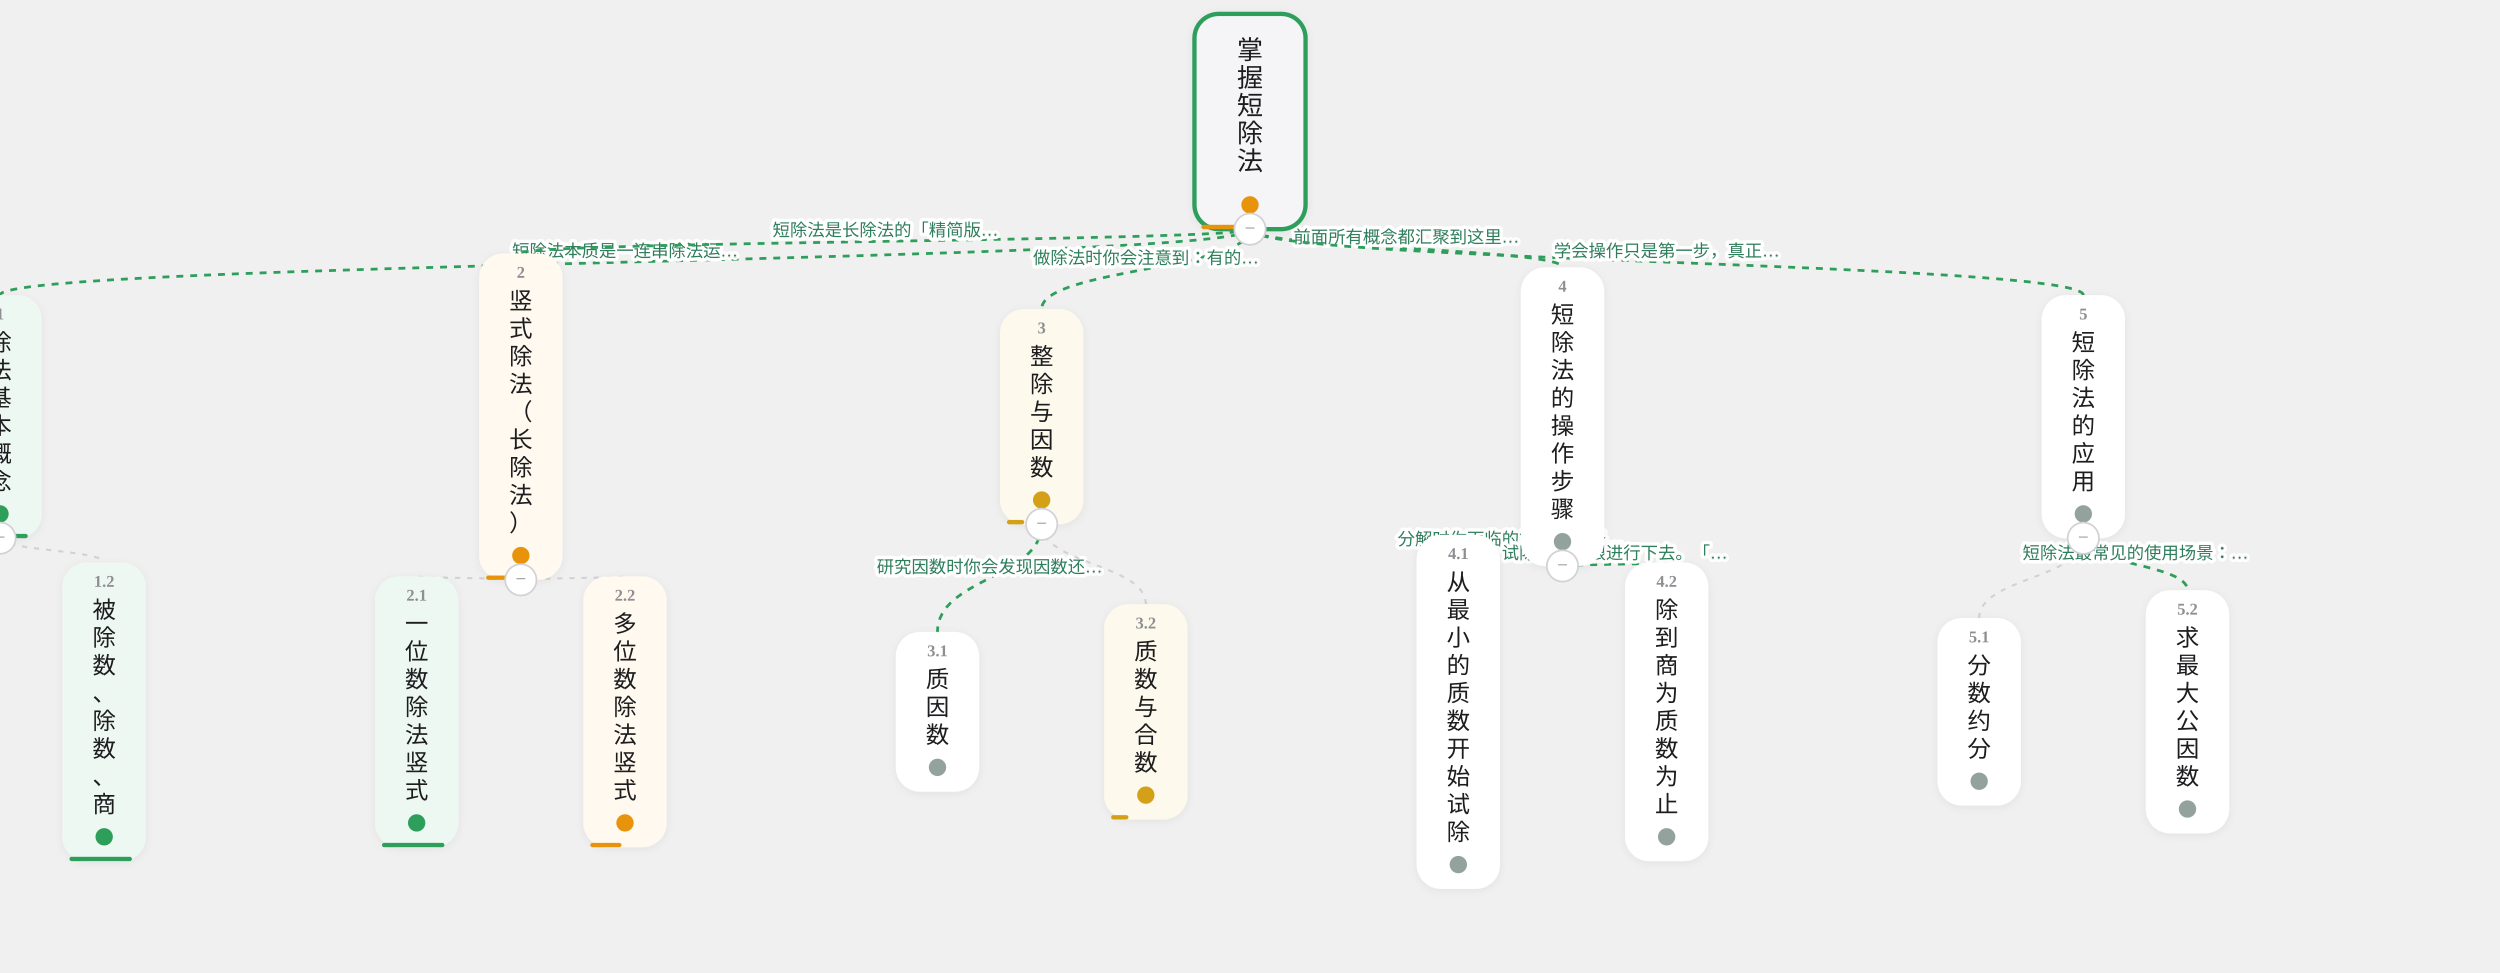
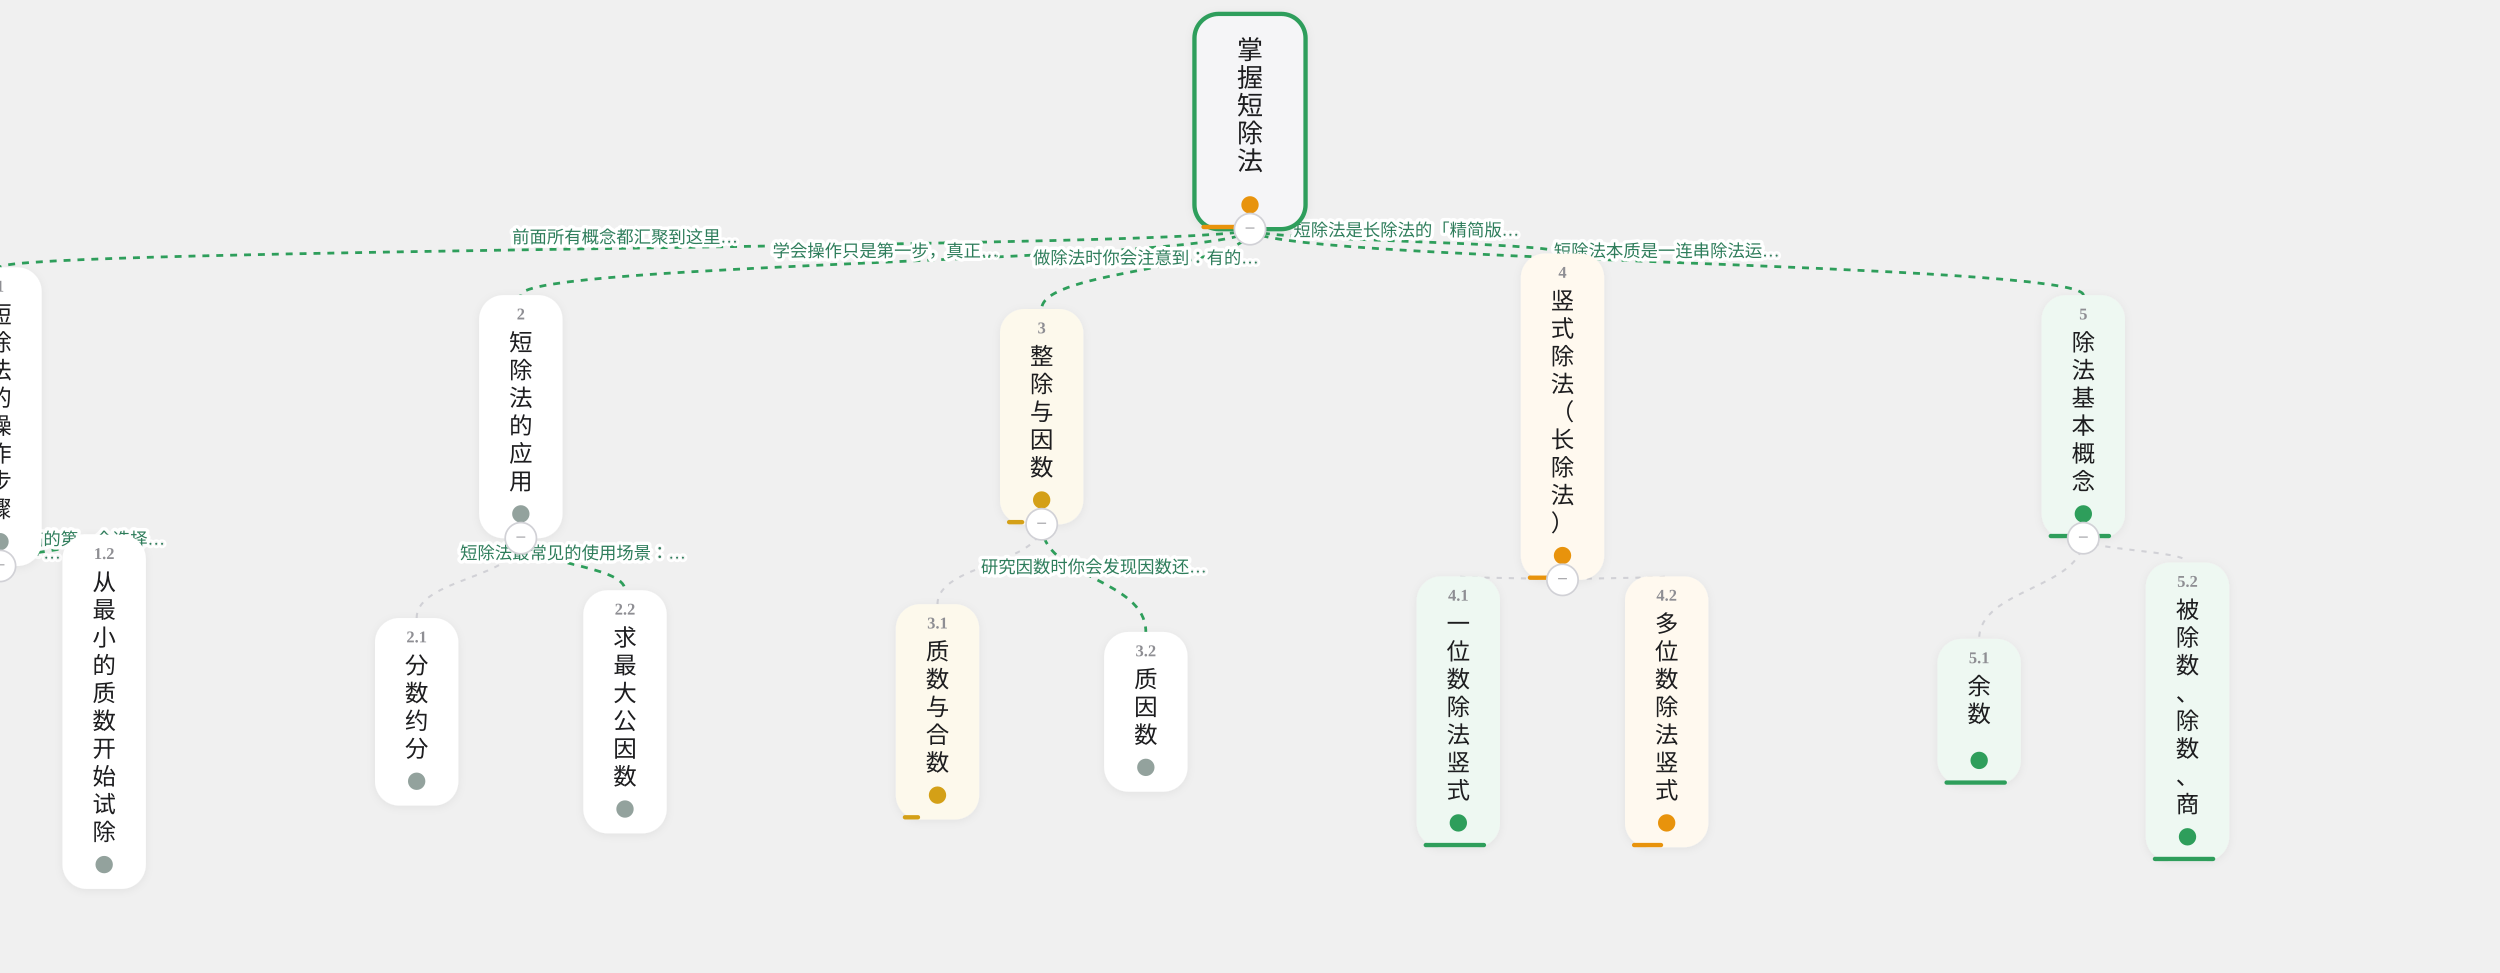
<svg xmlns="http://www.w3.org/2000/svg" id="s" viewBox="0 0 1440 560">
  <defs>
    <filter id="card-shadow" x="-40%" y="-40%" width="180%" height="180%">
      <feDropShadow dx="0" dy="1" stdDeviation="2.5" flood-color="#1e3c2d" flood-opacity="0.06" />
    </filter>
  </defs>
  <g class="zoom-group" transform="translate(840,70) scale(1)">
    <g class="content-group">
      <g class="links">
-         <path class="link lit" d="M-120,62C-120,81,-840,81,-840,100" fill="none" stroke="#2e9e5b" stroke-width="1.6" stroke-dasharray="4 4" />
-         <text class="edge-label" x="-480" y="78" text-anchor="middle" font-size="10" fill="#2e7d5b" paint-order="stroke" stroke="#ffffff" stroke-width="4" stroke-linejoin="round" style="cursor: pointer;">短除法本质是一连串除法运…</text>
-         <path class="link lit" d="M-120,62C-120,69,-540,69,-540,76" fill="none" stroke="#2e9e5b" stroke-width="1.6" stroke-dasharray="4 4" />
-         <text class="edge-label" x="-330" y="66" text-anchor="middle" font-size="10" fill="#2e7d5b" paint-order="stroke" stroke="#ffffff" stroke-width="4" stroke-linejoin="round" style="cursor: pointer;">短除法是长除法的「精简版…</text>
+         <path class="link lit" d="M-120,62C-120,73,-840,73,-840,84" fill="none" stroke="#2e9e5b" stroke-width="1.6" stroke-dasharray="4 4" />
+         <text class="edge-label" x="-480" y="70" text-anchor="middle" font-size="10" fill="#2e7d5b" paint-order="stroke" stroke="#ffffff" stroke-width="4" stroke-linejoin="round" style="cursor: pointer;">前面所有概念都汇聚到这里…</text>
+         <path class="link lit" d="M-120,62C-120,81,-540,81,-540,100" fill="none" stroke="#2e9e5b" stroke-width="1.6" stroke-dasharray="4 4" />
+         <text class="edge-label" x="-330" y="78" text-anchor="middle" font-size="10" fill="#2e7d5b" paint-order="stroke" stroke="#ffffff" stroke-width="4" stroke-linejoin="round" style="cursor: pointer;">学会操作只是第一步，真正…</text>
        <path class="link lit" d="M-120,62C-120,85,-240,85,-240,108" fill="none" stroke="#2e9e5b" stroke-width="1.6" stroke-dasharray="4 4" />
        <text class="edge-label" x="-180" y="82" text-anchor="middle" font-size="10" fill="#2e7d5b" paint-order="stroke" stroke="#ffffff" stroke-width="4" stroke-linejoin="round" style="cursor: pointer;">做除法时你会注意到：有的…</text>
-         <path class="link lit" d="M-120,62C-120,73,60,73,60,84" fill="none" stroke="#2e9e5b" stroke-width="1.6" stroke-dasharray="4 4" />
-         <text class="edge-label" x="-30" y="70" text-anchor="middle" font-size="10" fill="#2e7d5b" paint-order="stroke" stroke="#ffffff" stroke-width="4" stroke-linejoin="round" style="cursor: pointer;">前面所有概念都汇聚到这里…</text>
+         <path class="link lit" d="M-120,62C-120,69,60,69,60,76" fill="none" stroke="#2e9e5b" stroke-width="1.6" stroke-dasharray="4 4" />
+         <text class="edge-label" x="-30" y="66" text-anchor="middle" font-size="10" fill="#2e7d5b" paint-order="stroke" stroke="#ffffff" stroke-width="4" stroke-linejoin="round" style="cursor: pointer;">短除法是长除法的「精简版…</text>
        <path class="link lit" d="M-120,62C-120,81,360,81,360,100" fill="none" stroke="#2e9e5b" stroke-width="1.6" stroke-dasharray="4 4" />
-         <text class="edge-label" x="120" y="78" text-anchor="middle" font-size="10" fill="#2e7d5b" paint-order="stroke" stroke="#ffffff" stroke-width="4" stroke-linejoin="round" style="cursor: pointer;">学会操作只是第一步，真正…</text>
-         <path class="link" d="M-840,240C-840,269,-900,269,-900,298" fill="none" stroke="#d1d1d6" stroke-width="1.2" stroke-dasharray="3 4" />
-         <path class="link" d="M-840,240C-840,247,-780,247,-780,254" fill="none" stroke="#d1d1d6" stroke-width="1.2" stroke-dasharray="3 4" />
-         <path class="link" d="M-540,264C-540,263,-600,263,-600,262" fill="none" stroke="#d1d1d6" stroke-width="1.2" stroke-dasharray="3 4" />
-         <path class="link" d="M-540,264C-540,263,-480,263,-480,262" fill="none" stroke="#d1d1d6" stroke-width="1.2" stroke-dasharray="3 4" />
-         <path class="link lit" d="M-240,232C-240,263,-300,263,-300,294" fill="none" stroke="#2e9e5b" stroke-width="1.6" stroke-dasharray="4 4" />
-         <text class="edge-label" x="-270" y="260" text-anchor="middle" font-size="10" fill="#2e7d5b" paint-order="stroke" stroke="#ffffff" stroke-width="4" stroke-linejoin="round" style="cursor: pointer;">研究因数时你会发现因数还…</text>
-         <path class="link" d="M-240,232C-240,255,-180,255,-180,278" fill="none" stroke="#d1d1d6" stroke-width="1.2" stroke-dasharray="3 4" />
-         <path class="link lit" d="M60,256C60,247,0,247,0,238" fill="none" stroke="#2e9e5b" stroke-width="1.6" stroke-dasharray="4 4" />
-         <text class="edge-label" x="30" y="244" text-anchor="middle" font-size="10" fill="#2e7d5b" paint-order="stroke" stroke="#ffffff" stroke-width="4" stroke-linejoin="round" style="cursor: pointer;">分解时你面临的第一个选择…</text>
-         <path class="link lit" d="M60,256C60,255,120,255,120,254" fill="none" stroke="#2e9e5b" stroke-width="1.6" stroke-dasharray="4 4" />
-         <text class="edge-label" x="90" y="252" text-anchor="middle" font-size="10" fill="#2e7d5b" paint-order="stroke" stroke="#ffffff" stroke-width="4" stroke-linejoin="round" style="cursor: pointer;">试除不能无限进行下去。「…</text>
-         <path class="link" d="M360,240C360,263,300,263,300,286" fill="none" stroke="#d1d1d6" stroke-width="1.2" stroke-dasharray="3 4" />
-         <path class="link lit" d="M360,240C360,255,420,255,420,270" fill="none" stroke="#2e9e5b" stroke-width="1.6" stroke-dasharray="4 4" />
-         <text class="edge-label" x="390" y="252" text-anchor="middle" font-size="10" fill="#2e7d5b" paint-order="stroke" stroke="#ffffff" stroke-width="4" stroke-linejoin="round" style="cursor: pointer;">短除法最常见的使用场景：…</text>
+         <text class="edge-label" x="120" y="78" text-anchor="middle" font-size="10" fill="#2e7d5b" paint-order="stroke" stroke="#ffffff" stroke-width="4" stroke-linejoin="round" style="cursor: pointer;">短除法本质是一连串除法运…</text>
+         <path class="link lit" d="M-840,256C-840,255,-900,255,-900,254" fill="none" stroke="#2e9e5b" stroke-width="1.6" stroke-dasharray="4 4" />
+         <text class="edge-label" x="-870" y="252" text-anchor="middle" font-size="10" fill="#2e7d5b" paint-order="stroke" stroke="#ffffff" stroke-width="4" stroke-linejoin="round" style="cursor: pointer;">试除不能无限进行下去。「…</text>
+         <path class="link lit" d="M-840,256C-840,247,-780,247,-780,238" fill="none" stroke="#2e9e5b" stroke-width="1.6" stroke-dasharray="4 4" />
+         <text class="edge-label" x="-810" y="244" text-anchor="middle" font-size="10" fill="#2e7d5b" paint-order="stroke" stroke="#ffffff" stroke-width="4" stroke-linejoin="round" style="cursor: pointer;">分解时你面临的第一个选择…</text>
+         <path class="link" d="M-540,240C-540,263,-600,263,-600,286" fill="none" stroke="#d1d1d6" stroke-width="1.2" stroke-dasharray="3 4" />
+         <path class="link lit" d="M-540,240C-540,255,-480,255,-480,270" fill="none" stroke="#2e9e5b" stroke-width="1.6" stroke-dasharray="4 4" />
+         <text class="edge-label" x="-510" y="252" text-anchor="middle" font-size="10" fill="#2e7d5b" paint-order="stroke" stroke="#ffffff" stroke-width="4" stroke-linejoin="round" style="cursor: pointer;">短除法最常见的使用场景：…</text>
+         <path class="link" d="M-240,232C-240,255,-300,255,-300,278" fill="none" stroke="#d1d1d6" stroke-width="1.2" stroke-dasharray="3 4" />
+         <path class="link lit" d="M-240,232C-240,263,-180,263,-180,294" fill="none" stroke="#2e9e5b" stroke-width="1.6" stroke-dasharray="4 4" />
+         <text class="edge-label" x="-210" y="260" text-anchor="middle" font-size="10" fill="#2e7d5b" paint-order="stroke" stroke="#ffffff" stroke-width="4" stroke-linejoin="round" style="cursor: pointer;">研究因数时你会发现因数还…</text>
+         <path class="link" d="M60,264C60,263,0,263,0,262" fill="none" stroke="#d1d1d6" stroke-width="1.2" stroke-dasharray="3 4" />
+         <path class="link" d="M60,264C60,263,120,263,120,262" fill="none" stroke="#d1d1d6" stroke-width="1.2" stroke-dasharray="3 4" />
+         <path class="link" d="M360,240C360,269,300,269,300,298" fill="none" stroke="#d1d1d6" stroke-width="1.2" stroke-dasharray="3 4" />
+         <path class="link" d="M360,240C360,247,420,247,420,254" fill="none" stroke="#d1d1d6" stroke-width="1.2" stroke-dasharray="3 4" />
      </g>
      <g class="nodes">
        <g class="node" data-depth="0" transform="translate(-120,0)">
          <rect x="-32" y="-62" width="64" height="124" rx="14" fill="#f5f5f7" stroke="#2e9e5b" stroke-width="2.5" filter="url(#card-shadow)" style="cursor: pointer;" />
          <text x="0" y="-36" text-anchor="middle" font-size="15" font-weight="500" fill="#1d1d1f">掌</text>
          <text x="0" y="-20" text-anchor="middle" font-size="15" font-weight="500" fill="#1d1d1f">握</text>
          <text x="0" y="-4" text-anchor="middle" font-size="15" font-weight="500" fill="#1d1d1f">短</text>
          <text x="0" y="12" text-anchor="middle" font-size="15" font-weight="500" fill="#1d1d1f">除</text>
          <text x="0" y="28" text-anchor="middle" font-size="15" font-weight="500" fill="#1d1d1f">法</text>
          <circle class="state-dot" cx="0" cy="48" r="5" fill="#e8930c" />
          <rect class="mastery-bar" x="-28" y="59.5" width="25.2" height="2.5" rx="1.25" fill="#e8930c" />
          <circle class="collapse-toggle" cx="0" cy="62" r="9" fill="#ffffff" stroke="#d1d1d6" style="cursor: pointer;" />
          <text x="0" y="65" text-anchor="middle" font-size="11" fill="#8e8e93" style="cursor: pointer;">−</text>
        </g>
        <g class="node" data-depth="1" transform="translate(-840,170)">
-           <rect x="-24" y="-70" width="48" height="140" rx="14" fill="#eef8f2" stroke="none" stroke-width="0" filter="url(#card-shadow)" style="cursor: pointer;" />
-           <text x="0" y="-56" text-anchor="middle" font-size="9.5" font-weight="600" fill="#8e8e93">1</text>
+           <rect x="-24" y="-86" width="48" height="172" rx="14" fill="#ffffff" stroke="none" stroke-width="0" filter="url(#card-shadow)" style="cursor: pointer;" />
+           <text x="0" y="-72" text-anchor="middle" font-size="9.5" font-weight="600" fill="#8e8e93">1</text>
+           <text x="0" y="-54" text-anchor="middle" font-size="13.5" font-weight="500" fill="#1d1d1f">短</text>
          <text x="0" y="-38" text-anchor="middle" font-size="13.5" font-weight="500" fill="#1d1d1f">除</text>
          <text x="0" y="-22" text-anchor="middle" font-size="13.5" font-weight="500" fill="#1d1d1f">法</text>
-           <text x="0" y="-6" text-anchor="middle" font-size="13.5" font-weight="500" fill="#1d1d1f">基</text>
-           <text x="0" y="10" text-anchor="middle" font-size="13.5" font-weight="500" fill="#1d1d1f">本</text>
-           <text x="0" y="26" text-anchor="middle" font-size="13.5" font-weight="500" fill="#1d1d1f">概</text>
-           <text x="0" y="42" text-anchor="middle" font-size="13.5" font-weight="500" fill="#1d1d1f">念</text>
-           <circle class="state-dot" cx="0" cy="56" r="5" fill="#2e9e5b" />
-           <rect class="mastery-bar" x="-20" y="67.5" width="36" height="2.5" rx="1.25" fill="#2e9e5b" />
+           <text x="0" y="-6" text-anchor="middle" font-size="13.5" font-weight="500" fill="#1d1d1f">的</text>
+           <text x="0" y="10" text-anchor="middle" font-size="13.5" font-weight="500" fill="#1d1d1f">操</text>
+           <text x="0" y="26" text-anchor="middle" font-size="13.5" font-weight="500" fill="#1d1d1f">作</text>
+           <text x="0" y="42" text-anchor="middle" font-size="13.5" font-weight="500" fill="#1d1d1f">步</text>
+           <text x="0" y="58" text-anchor="middle" font-size="13.5" font-weight="500" fill="#1d1d1f">骤</text>
+           <circle class="state-dot" cx="0" cy="72" r="5" fill="#93a29d" />
+           <rect class="mastery-bar" x="-20" y="83.5" width="0" height="2.5" rx="1.25" fill="#93a29d" />
+           <circle class="collapse-toggle" cx="0" cy="86" r="9" fill="#ffffff" stroke="#d1d1d6" style="cursor: pointer;" />
+           <text x="0" y="89" text-anchor="middle" font-size="11" fill="#8e8e93" style="cursor: pointer;">−</text>
+         </g>
+         <g class="node" data-depth="1" transform="translate(-540,170)">
+           <rect x="-24" y="-70" width="48" height="140" rx="14" fill="#ffffff" stroke="none" stroke-width="0" filter="url(#card-shadow)" style="cursor: pointer;" />
+           <text x="0" y="-56" text-anchor="middle" font-size="9.5" font-weight="600" fill="#8e8e93">2</text>
+           <text x="0" y="-38" text-anchor="middle" font-size="13.5" font-weight="500" fill="#1d1d1f">短</text>
+           <text x="0" y="-22" text-anchor="middle" font-size="13.5" font-weight="500" fill="#1d1d1f">除</text>
+           <text x="0" y="-6" text-anchor="middle" font-size="13.5" font-weight="500" fill="#1d1d1f">法</text>
+           <text x="0" y="10" text-anchor="middle" font-size="13.5" font-weight="500" fill="#1d1d1f">的</text>
+           <text x="0" y="26" text-anchor="middle" font-size="13.5" font-weight="500" fill="#1d1d1f">应</text>
+           <text x="0" y="42" text-anchor="middle" font-size="13.5" font-weight="500" fill="#1d1d1f">用</text>
+           <circle class="state-dot" cx="0" cy="56" r="5" fill="#93a29d" />
+           <rect class="mastery-bar" x="-20" y="67.5" width="0" height="2.5" rx="1.25" fill="#93a29d" />
          <circle class="collapse-toggle" cx="0" cy="70" r="9" fill="#ffffff" stroke="#d1d1d6" style="cursor: pointer;" />
          <text x="0" y="73" text-anchor="middle" font-size="11" fill="#8e8e93" style="cursor: pointer;">−</text>
        </g>
-         <g class="node" data-depth="1" transform="translate(-540,170)">
+         <g class="node" data-depth="1" transform="translate(-240,170)">
+           <rect x="-24" y="-62" width="48" height="124" rx="14" fill="#fdf9ec" stroke="none" stroke-width="0" filter="url(#card-shadow)" style="cursor: pointer;" />
+           <text x="0" y="-48" text-anchor="middle" font-size="9.5" font-weight="600" fill="#8e8e93">3</text>
+           <text x="0" y="-30" text-anchor="middle" font-size="13.5" font-weight="500" fill="#1d1d1f">整</text>
+           <text x="0" y="-14" text-anchor="middle" font-size="13.5" font-weight="500" fill="#1d1d1f">除</text>
+           <text x="0" y="2" text-anchor="middle" font-size="13.5" font-weight="500" fill="#1d1d1f">与</text>
+           <text x="0" y="18" text-anchor="middle" font-size="13.5" font-weight="500" fill="#1d1d1f">因</text>
+           <text x="0" y="34" text-anchor="middle" font-size="13.5" font-weight="500" fill="#1d1d1f">数</text>
+           <circle class="state-dot" cx="0" cy="48" r="5" fill="#d4a017" />
+           <rect class="mastery-bar" x="-20" y="59.5" width="10" height="2.5" rx="1.25" fill="#d4a017" />
+           <circle class="collapse-toggle" cx="0" cy="62" r="9" fill="#ffffff" stroke="#d1d1d6" style="cursor: pointer;" />
+           <text x="0" y="65" text-anchor="middle" font-size="11" fill="#8e8e93" style="cursor: pointer;">−</text>
+         </g>
+         <g class="node" data-depth="1" transform="translate(60,170)">
          <rect x="-24" y="-94" width="48" height="188" rx="14" fill="#fff9ef" stroke="none" stroke-width="0" filter="url(#card-shadow)" style="cursor: pointer;" />
-           <text x="0" y="-80" text-anchor="middle" font-size="9.5" font-weight="600" fill="#8e8e93">2</text>
+           <text x="0" y="-80" text-anchor="middle" font-size="9.5" font-weight="600" fill="#8e8e93">4</text>
          <text x="0" y="-62" text-anchor="middle" font-size="13.5" font-weight="500" fill="#1d1d1f">竖</text>
          <text x="0" y="-46" text-anchor="middle" font-size="13.5" font-weight="500" fill="#1d1d1f">式</text>
          <text x="0" y="-30" text-anchor="middle" font-size="13.5" font-weight="500" fill="#1d1d1f">除</text>
          <text x="0" y="-14" text-anchor="middle" font-size="13.5" font-weight="500" fill="#1d1d1f">法</text>
          <text x="0" y="2" text-anchor="middle" font-size="13.5" font-weight="500" fill="#1d1d1f">（</text>
          <text x="0" y="18" text-anchor="middle" font-size="13.5" font-weight="500" fill="#1d1d1f">长</text>
          <text x="0" y="34" text-anchor="middle" font-size="13.5" font-weight="500" fill="#1d1d1f">除</text>
          <text x="0" y="50" text-anchor="middle" font-size="13.5" font-weight="500" fill="#1d1d1f">法</text>
          <text x="0" y="66" text-anchor="middle" font-size="13.5" font-weight="500" fill="#1d1d1f">）</text>
          <circle class="state-dot" cx="0" cy="80" r="5" fill="#e8930c" />
          <rect class="mastery-bar" x="-20" y="91.5" width="18" height="2.5" rx="1.25" fill="#e8930c" />
          <circle class="collapse-toggle" cx="0" cy="94" r="9" fill="#ffffff" stroke="#d1d1d6" style="cursor: pointer;" />
          <text x="0" y="97" text-anchor="middle" font-size="11" fill="#8e8e93" style="cursor: pointer;">−</text>
        </g>
-         <g class="node" data-depth="1" transform="translate(-240,170)">
-           <rect x="-24" y="-62" width="48" height="124" rx="14" fill="#fdf9ec" stroke="none" stroke-width="0" filter="url(#card-shadow)" style="cursor: pointer;" />
-           <text x="0" y="-48" text-anchor="middle" font-size="9.5" font-weight="600" fill="#8e8e93">3</text>
-           <text x="0" y="-30" text-anchor="middle" font-size="13.5" font-weight="500" fill="#1d1d1f">整</text>
-           <text x="0" y="-14" text-anchor="middle" font-size="13.5" font-weight="500" fill="#1d1d1f">除</text>
-           <text x="0" y="2" text-anchor="middle" font-size="13.5" font-weight="500" fill="#1d1d1f">与</text>
-           <text x="0" y="18" text-anchor="middle" font-size="13.5" font-weight="500" fill="#1d1d1f">因</text>
-           <text x="0" y="34" text-anchor="middle" font-size="13.5" font-weight="500" fill="#1d1d1f">数</text>
-           <circle class="state-dot" cx="0" cy="48" r="5" fill="#d4a017" />
-           <rect class="mastery-bar" x="-20" y="59.5" width="10" height="2.5" rx="1.25" fill="#d4a017" />
-           <circle class="collapse-toggle" cx="0" cy="62" r="9" fill="#ffffff" stroke="#d1d1d6" style="cursor: pointer;" />
-           <text x="0" y="65" text-anchor="middle" font-size="11" fill="#8e8e93" style="cursor: pointer;">−</text>
-         </g>
-         <g class="node" data-depth="1" transform="translate(60,170)">
-           <rect x="-24" y="-86" width="48" height="172" rx="14" fill="#ffffff" stroke="none" stroke-width="0" filter="url(#card-shadow)" style="cursor: pointer;" />
-           <text x="0" y="-72" text-anchor="middle" font-size="9.5" font-weight="600" fill="#8e8e93">4</text>
-           <text x="0" y="-54" text-anchor="middle" font-size="13.5" font-weight="500" fill="#1d1d1f">短</text>
+         <g class="node" data-depth="1" transform="translate(360,170)">
+           <rect x="-24" y="-70" width="48" height="140" rx="14" fill="#eef8f2" stroke="none" stroke-width="0" filter="url(#card-shadow)" style="cursor: pointer;" />
+           <text x="0" y="-56" text-anchor="middle" font-size="9.5" font-weight="600" fill="#8e8e93">5</text>
          <text x="0" y="-38" text-anchor="middle" font-size="13.5" font-weight="500" fill="#1d1d1f">除</text>
          <text x="0" y="-22" text-anchor="middle" font-size="13.5" font-weight="500" fill="#1d1d1f">法</text>
-           <text x="0" y="-6" text-anchor="middle" font-size="13.5" font-weight="500" fill="#1d1d1f">的</text>
-           <text x="0" y="10" text-anchor="middle" font-size="13.5" font-weight="500" fill="#1d1d1f">操</text>
-           <text x="0" y="26" text-anchor="middle" font-size="13.5" font-weight="500" fill="#1d1d1f">作</text>
-           <text x="0" y="42" text-anchor="middle" font-size="13.5" font-weight="500" fill="#1d1d1f">步</text>
-           <text x="0" y="58" text-anchor="middle" font-size="13.5" font-weight="500" fill="#1d1d1f">骤</text>
+           <text x="0" y="-6" text-anchor="middle" font-size="13.5" font-weight="500" fill="#1d1d1f">基</text>
+           <text x="0" y="10" text-anchor="middle" font-size="13.5" font-weight="500" fill="#1d1d1f">本</text>
+           <text x="0" y="26" text-anchor="middle" font-size="13.5" font-weight="500" fill="#1d1d1f">概</text>
+           <text x="0" y="42" text-anchor="middle" font-size="13.5" font-weight="500" fill="#1d1d1f">念</text>
+           <circle class="state-dot" cx="0" cy="56" r="5" fill="#2e9e5b" />
+           <rect class="mastery-bar" x="-20" y="67.5" width="36" height="2.5" rx="1.25" fill="#2e9e5b" />
+           <circle class="collapse-toggle" cx="0" cy="70" r="9" fill="#ffffff" stroke="#d1d1d6" style="cursor: pointer;" />
+           <text x="0" y="73" text-anchor="middle" font-size="11" fill="#8e8e93" style="cursor: pointer;">−</text>
+         </g>
+         <g class="node" data-depth="2" transform="translate(-900,340)">
+           <rect x="-24" y="-86" width="48" height="172" rx="14" fill="#ffffff" stroke="none" stroke-width="0" filter="url(#card-shadow)" style="cursor: pointer;" />
+           <text x="0" y="-72" text-anchor="middle" font-size="9.5" font-weight="600" fill="#8e8e93">1.1</text>
+           <text x="0" y="-54" text-anchor="middle" font-size="13.5" font-weight="500" fill="#1d1d1f">除</text>
+           <text x="0" y="-38" text-anchor="middle" font-size="13.5" font-weight="500" fill="#1d1d1f">到</text>
+           <text x="0" y="-22" text-anchor="middle" font-size="13.5" font-weight="500" fill="#1d1d1f">商</text>
+           <text x="0" y="-6" text-anchor="middle" font-size="13.5" font-weight="500" fill="#1d1d1f">为</text>
+           <text x="0" y="10" text-anchor="middle" font-size="13.5" font-weight="500" fill="#1d1d1f">质</text>
+           <text x="0" y="26" text-anchor="middle" font-size="13.5" font-weight="500" fill="#1d1d1f">数</text>
+           <text x="0" y="42" text-anchor="middle" font-size="13.5" font-weight="500" fill="#1d1d1f">为</text>
+           <text x="0" y="58" text-anchor="middle" font-size="13.5" font-weight="500" fill="#1d1d1f">止</text>
          <circle class="state-dot" cx="0" cy="72" r="5" fill="#93a29d" />
          <rect class="mastery-bar" x="-20" y="83.5" width="0" height="2.5" rx="1.25" fill="#93a29d" />
-           <circle class="collapse-toggle" cx="0" cy="86" r="9" fill="#ffffff" stroke="#d1d1d6" style="cursor: pointer;" />
-           <text x="0" y="89" text-anchor="middle" font-size="11" fill="#8e8e93" style="cursor: pointer;">−</text>
-         </g>
-         <g class="node" data-depth="1" transform="translate(360,170)">
-           <rect x="-24" y="-70" width="48" height="140" rx="14" fill="#ffffff" stroke="none" stroke-width="0" filter="url(#card-shadow)" style="cursor: pointer;" />
-           <text x="0" y="-56" text-anchor="middle" font-size="9.5" font-weight="600" fill="#8e8e93">5</text>
-           <text x="0" y="-38" text-anchor="middle" font-size="13.5" font-weight="500" fill="#1d1d1f">短</text>
-           <text x="0" y="-22" text-anchor="middle" font-size="13.5" font-weight="500" fill="#1d1d1f">除</text>
-           <text x="0" y="-6" text-anchor="middle" font-size="13.5" font-weight="500" fill="#1d1d1f">法</text>
-           <text x="0" y="10" text-anchor="middle" font-size="13.5" font-weight="500" fill="#1d1d1f">的</text>
-           <text x="0" y="26" text-anchor="middle" font-size="13.5" font-weight="500" fill="#1d1d1f">应</text>
-           <text x="0" y="42" text-anchor="middle" font-size="13.5" font-weight="500" fill="#1d1d1f">用</text>
-           <circle class="state-dot" cx="0" cy="56" r="5" fill="#93a29d" />
-           <rect class="mastery-bar" x="-20" y="67.5" width="0" height="2.5" rx="1.25" fill="#93a29d" />
-           <circle class="collapse-toggle" cx="0" cy="70" r="9" fill="#ffffff" stroke="#d1d1d6" style="cursor: pointer;" />
-           <text x="0" y="73" text-anchor="middle" font-size="11" fill="#8e8e93" style="cursor: pointer;">−</text>
-         </g>
-         <g class="node" data-depth="2" transform="translate(-900,340)">
-           <rect x="-24" y="-42" width="48" height="84" rx="14" fill="#eef8f2" stroke="none" stroke-width="0" filter="url(#card-shadow)" style="cursor: pointer;" />
-           <text x="0" y="-28" text-anchor="middle" font-size="9.5" font-weight="600" fill="#8e8e93">1.1</text>
-           <text x="0" y="-10" text-anchor="middle" font-size="13.5" font-weight="500" fill="#1d1d1f">余</text>
-           <text x="0" y="6" text-anchor="middle" font-size="13.5" font-weight="500" fill="#1d1d1f">数</text>
-           <circle class="state-dot" cx="0" cy="28" r="5" fill="#2e9e5b" />
-           <rect class="mastery-bar" x="-20" y="39.5" width="36" height="2.5" rx="1.25" fill="#2e9e5b" />
        </g>
        <g class="node" data-depth="2" transform="translate(-780,340)">
-           <rect x="-24" y="-86" width="48" height="172" rx="14" fill="#eef8f2" stroke="none" stroke-width="0" filter="url(#card-shadow)" style="cursor: pointer;" />
-           <text x="0" y="-72" text-anchor="middle" font-size="9.5" font-weight="600" fill="#8e8e93">1.2</text>
-           <text x="0" y="-54" text-anchor="middle" font-size="13.5" font-weight="500" fill="#1d1d1f">被</text>
-           <text x="0" y="-38" text-anchor="middle" font-size="13.5" font-weight="500" fill="#1d1d1f">除</text>
-           <text x="0" y="-22" text-anchor="middle" font-size="13.5" font-weight="500" fill="#1d1d1f">数</text>
-           <text x="0" y="-6" text-anchor="middle" font-size="13.5" font-weight="500" fill="#1d1d1f">、</text>
-           <text x="0" y="10" text-anchor="middle" font-size="13.5" font-weight="500" fill="#1d1d1f">除</text>
-           <text x="0" y="26" text-anchor="middle" font-size="13.5" font-weight="500" fill="#1d1d1f">数</text>
-           <text x="0" y="42" text-anchor="middle" font-size="13.5" font-weight="500" fill="#1d1d1f">、</text>
-           <text x="0" y="58" text-anchor="middle" font-size="13.5" font-weight="500" fill="#1d1d1f">商</text>
-           <circle class="state-dot" cx="0" cy="72" r="5" fill="#2e9e5b" />
-           <rect class="mastery-bar" x="-20" y="83.5" width="36" height="2.5" rx="1.25" fill="#2e9e5b" />
-         </g>
-         <g class="node" data-depth="2" transform="translate(-600,340)">
-           <rect x="-24" y="-78" width="48" height="156" rx="14" fill="#eef8f2" stroke="none" stroke-width="0" filter="url(#card-shadow)" style="cursor: pointer;" />
-           <text x="0" y="-64" text-anchor="middle" font-size="9.5" font-weight="600" fill="#8e8e93">2.1</text>
-           <text x="0" y="-46" text-anchor="middle" font-size="13.5" font-weight="500" fill="#1d1d1f">一</text>
-           <text x="0" y="-30" text-anchor="middle" font-size="13.5" font-weight="500" fill="#1d1d1f">位</text>
-           <text x="0" y="-14" text-anchor="middle" font-size="13.5" font-weight="500" fill="#1d1d1f">数</text>
-           <text x="0" y="2" text-anchor="middle" font-size="13.5" font-weight="500" fill="#1d1d1f">除</text>
-           <text x="0" y="18" text-anchor="middle" font-size="13.5" font-weight="500" fill="#1d1d1f">法</text>
-           <text x="0" y="34" text-anchor="middle" font-size="13.5" font-weight="500" fill="#1d1d1f">竖</text>
-           <text x="0" y="50" text-anchor="middle" font-size="13.5" font-weight="500" fill="#1d1d1f">式</text>
-           <circle class="state-dot" cx="0" cy="64" r="5" fill="#2e9e5b" />
-           <rect class="mastery-bar" x="-20" y="75.5" width="36" height="2.5" rx="1.25" fill="#2e9e5b" />
-         </g>
-         <g class="node" data-depth="2" transform="translate(-480,340)">
-           <rect x="-24" y="-78" width="48" height="156" rx="14" fill="#fff9ef" stroke="none" stroke-width="0" filter="url(#card-shadow)" style="cursor: pointer;" />
-           <text x="0" y="-64" text-anchor="middle" font-size="9.5" font-weight="600" fill="#8e8e93">2.2</text>
-           <text x="0" y="-46" text-anchor="middle" font-size="13.5" font-weight="500" fill="#1d1d1f">多</text>
-           <text x="0" y="-30" text-anchor="middle" font-size="13.5" font-weight="500" fill="#1d1d1f">位</text>
-           <text x="0" y="-14" text-anchor="middle" font-size="13.5" font-weight="500" fill="#1d1d1f">数</text>
-           <text x="0" y="2" text-anchor="middle" font-size="13.5" font-weight="500" fill="#1d1d1f">除</text>
-           <text x="0" y="18" text-anchor="middle" font-size="13.5" font-weight="500" fill="#1d1d1f">法</text>
-           <text x="0" y="34" text-anchor="middle" font-size="13.5" font-weight="500" fill="#1d1d1f">竖</text>
-           <text x="0" y="50" text-anchor="middle" font-size="13.5" font-weight="500" fill="#1d1d1f">式</text>
-           <circle class="state-dot" cx="0" cy="64" r="5" fill="#e8930c" />
-           <rect class="mastery-bar" x="-20" y="75.5" width="18" height="2.5" rx="1.25" fill="#e8930c" />
-         </g>
-         <g class="node" data-depth="2" transform="translate(-300,340)">
-           <rect x="-24" y="-46" width="48" height="92" rx="14" fill="#ffffff" stroke="none" stroke-width="0" filter="url(#card-shadow)" style="cursor: pointer;" />
-           <text x="0" y="-32" text-anchor="middle" font-size="9.5" font-weight="600" fill="#8e8e93">3.1</text>
-           <text x="0" y="-14" text-anchor="middle" font-size="13.5" font-weight="500" fill="#1d1d1f">质</text>
-           <text x="0" y="2" text-anchor="middle" font-size="13.5" font-weight="500" fill="#1d1d1f">因</text>
-           <text x="0" y="18" text-anchor="middle" font-size="13.5" font-weight="500" fill="#1d1d1f">数</text>
-           <circle class="state-dot" cx="0" cy="32" r="5" fill="#93a29d" />
-           <rect class="mastery-bar" x="-20" y="43.5" width="0" height="2.5" rx="1.25" fill="#93a29d" />
-         </g>
-         <g class="node" data-depth="2" transform="translate(-180,340)">
-           <rect x="-24" y="-62" width="48" height="124" rx="14" fill="#fdf9ec" stroke="none" stroke-width="0" filter="url(#card-shadow)" style="cursor: pointer;" />
-           <text x="0" y="-48" text-anchor="middle" font-size="9.5" font-weight="600" fill="#8e8e93">3.2</text>
-           <text x="0" y="-30" text-anchor="middle" font-size="13.5" font-weight="500" fill="#1d1d1f">质</text>
-           <text x="0" y="-14" text-anchor="middle" font-size="13.5" font-weight="500" fill="#1d1d1f">数</text>
-           <text x="0" y="2" text-anchor="middle" font-size="13.5" font-weight="500" fill="#1d1d1f">与</text>
-           <text x="0" y="18" text-anchor="middle" font-size="13.5" font-weight="500" fill="#1d1d1f">合</text>
-           <text x="0" y="34" text-anchor="middle" font-size="13.5" font-weight="500" fill="#1d1d1f">数</text>
-           <circle class="state-dot" cx="0" cy="48" r="5" fill="#d4a017" />
-           <rect class="mastery-bar" x="-20" y="59.5" width="10" height="2.5" rx="1.25" fill="#d4a017" />
-         </g>
-         <g class="node" data-depth="2" transform="translate(0,340)">
          <rect x="-24" y="-102" width="48" height="204" rx="14" fill="#ffffff" stroke="none" stroke-width="0" filter="url(#card-shadow)" style="cursor: pointer;" />
-           <text x="0" y="-88" text-anchor="middle" font-size="9.5" font-weight="600" fill="#8e8e93">4.1</text>
+           <text x="0" y="-88" text-anchor="middle" font-size="9.5" font-weight="600" fill="#8e8e93">1.2</text>
          <text x="0" y="-70" text-anchor="middle" font-size="13.5" font-weight="500" fill="#1d1d1f">从</text>
          <text x="0" y="-54" text-anchor="middle" font-size="13.5" font-weight="500" fill="#1d1d1f">最</text>
          <text x="0" y="-38" text-anchor="middle" font-size="13.5" font-weight="500" fill="#1d1d1f">小</text>
          <text x="0" y="-22" text-anchor="middle" font-size="13.5" font-weight="500" fill="#1d1d1f">的</text>
          <text x="0" y="-6" text-anchor="middle" font-size="13.5" font-weight="500" fill="#1d1d1f">质</text>
          <text x="0" y="10" text-anchor="middle" font-size="13.5" font-weight="500" fill="#1d1d1f">数</text>
          <text x="0" y="26" text-anchor="middle" font-size="13.5" font-weight="500" fill="#1d1d1f">开</text>
          <text x="0" y="42" text-anchor="middle" font-size="13.5" font-weight="500" fill="#1d1d1f">始</text>
          <text x="0" y="58" text-anchor="middle" font-size="13.5" font-weight="500" fill="#1d1d1f">试</text>
          <text x="0" y="74" text-anchor="middle" font-size="13.5" font-weight="500" fill="#1d1d1f">除</text>
          <circle class="state-dot" cx="0" cy="88" r="5" fill="#93a29d" />
          <rect class="mastery-bar" x="-20" y="99.5" width="0" height="2.5" rx="1.25" fill="#93a29d" />
        </g>
-         <g class="node" data-depth="2" transform="translate(120,340)">
-           <rect x="-24" y="-86" width="48" height="172" rx="14" fill="#ffffff" stroke="none" stroke-width="0" filter="url(#card-shadow)" style="cursor: pointer;" />
-           <text x="0" y="-72" text-anchor="middle" font-size="9.5" font-weight="600" fill="#8e8e93">4.2</text>
-           <text x="0" y="-54" text-anchor="middle" font-size="13.5" font-weight="500" fill="#1d1d1f">除</text>
-           <text x="0" y="-38" text-anchor="middle" font-size="13.5" font-weight="500" fill="#1d1d1f">到</text>
-           <text x="0" y="-22" text-anchor="middle" font-size="13.5" font-weight="500" fill="#1d1d1f">商</text>
-           <text x="0" y="-6" text-anchor="middle" font-size="13.5" font-weight="500" fill="#1d1d1f">为</text>
-           <text x="0" y="10" text-anchor="middle" font-size="13.5" font-weight="500" fill="#1d1d1f">质</text>
-           <text x="0" y="26" text-anchor="middle" font-size="13.5" font-weight="500" fill="#1d1d1f">数</text>
-           <text x="0" y="42" text-anchor="middle" font-size="13.5" font-weight="500" fill="#1d1d1f">为</text>
-           <text x="0" y="58" text-anchor="middle" font-size="13.5" font-weight="500" fill="#1d1d1f">止</text>
-           <circle class="state-dot" cx="0" cy="72" r="5" fill="#93a29d" />
-           <rect class="mastery-bar" x="-20" y="83.5" width="0" height="2.5" rx="1.25" fill="#93a29d" />
-         </g>
-         <g class="node" data-depth="2" transform="translate(300,340)">
+         <g class="node" data-depth="2" transform="translate(-600,340)">
          <rect x="-24" y="-54" width="48" height="108" rx="14" fill="#ffffff" stroke="none" stroke-width="0" filter="url(#card-shadow)" style="cursor: pointer;" />
-           <text x="0" y="-40" text-anchor="middle" font-size="9.5" font-weight="600" fill="#8e8e93">5.1</text>
+           <text x="0" y="-40" text-anchor="middle" font-size="9.5" font-weight="600" fill="#8e8e93">2.1</text>
          <text x="0" y="-22" text-anchor="middle" font-size="13.5" font-weight="500" fill="#1d1d1f">分</text>
          <text x="0" y="-6" text-anchor="middle" font-size="13.5" font-weight="500" fill="#1d1d1f">数</text>
          <text x="0" y="10" text-anchor="middle" font-size="13.5" font-weight="500" fill="#1d1d1f">约</text>
          <text x="0" y="26" text-anchor="middle" font-size="13.5" font-weight="500" fill="#1d1d1f">分</text>
          <circle class="state-dot" cx="0" cy="40" r="5" fill="#93a29d" />
          <rect class="mastery-bar" x="-20" y="51.5" width="0" height="2.5" rx="1.25" fill="#93a29d" />
        </g>
-         <g class="node" data-depth="2" transform="translate(420,340)">
+         <g class="node" data-depth="2" transform="translate(-480,340)">
          <rect x="-24" y="-70" width="48" height="140" rx="14" fill="#ffffff" stroke="none" stroke-width="0" filter="url(#card-shadow)" style="cursor: pointer;" />
-           <text x="0" y="-56" text-anchor="middle" font-size="9.5" font-weight="600" fill="#8e8e93">5.2</text>
+           <text x="0" y="-56" text-anchor="middle" font-size="9.5" font-weight="600" fill="#8e8e93">2.2</text>
          <text x="0" y="-38" text-anchor="middle" font-size="13.5" font-weight="500" fill="#1d1d1f">求</text>
          <text x="0" y="-22" text-anchor="middle" font-size="13.5" font-weight="500" fill="#1d1d1f">最</text>
          <text x="0" y="-6" text-anchor="middle" font-size="13.5" font-weight="500" fill="#1d1d1f">大</text>
          <text x="0" y="10" text-anchor="middle" font-size="13.5" font-weight="500" fill="#1d1d1f">公</text>
          <text x="0" y="26" text-anchor="middle" font-size="13.5" font-weight="500" fill="#1d1d1f">因</text>
          <text x="0" y="42" text-anchor="middle" font-size="13.5" font-weight="500" fill="#1d1d1f">数</text>
          <circle class="state-dot" cx="0" cy="56" r="5" fill="#93a29d" />
          <rect class="mastery-bar" x="-20" y="67.5" width="0" height="2.5" rx="1.25" fill="#93a29d" />
        </g>
+         <g class="node" data-depth="2" transform="translate(-300,340)">
+           <rect x="-24" y="-62" width="48" height="124" rx="14" fill="#fdf9ec" stroke="none" stroke-width="0" filter="url(#card-shadow)" style="cursor: pointer;" />
+           <text x="0" y="-48" text-anchor="middle" font-size="9.5" font-weight="600" fill="#8e8e93">3.1</text>
+           <text x="0" y="-30" text-anchor="middle" font-size="13.5" font-weight="500" fill="#1d1d1f">质</text>
+           <text x="0" y="-14" text-anchor="middle" font-size="13.5" font-weight="500" fill="#1d1d1f">数</text>
+           <text x="0" y="2" text-anchor="middle" font-size="13.5" font-weight="500" fill="#1d1d1f">与</text>
+           <text x="0" y="18" text-anchor="middle" font-size="13.5" font-weight="500" fill="#1d1d1f">合</text>
+           <text x="0" y="34" text-anchor="middle" font-size="13.5" font-weight="500" fill="#1d1d1f">数</text>
+           <circle class="state-dot" cx="0" cy="48" r="5" fill="#d4a017" />
+           <rect class="mastery-bar" x="-20" y="59.5" width="10" height="2.5" rx="1.25" fill="#d4a017" />
+         </g>
+         <g class="node" data-depth="2" transform="translate(-180,340)">
+           <rect x="-24" y="-46" width="48" height="92" rx="14" fill="#ffffff" stroke="none" stroke-width="0" filter="url(#card-shadow)" style="cursor: pointer;" />
+           <text x="0" y="-32" text-anchor="middle" font-size="9.5" font-weight="600" fill="#8e8e93">3.2</text>
+           <text x="0" y="-14" text-anchor="middle" font-size="13.5" font-weight="500" fill="#1d1d1f">质</text>
+           <text x="0" y="2" text-anchor="middle" font-size="13.5" font-weight="500" fill="#1d1d1f">因</text>
+           <text x="0" y="18" text-anchor="middle" font-size="13.5" font-weight="500" fill="#1d1d1f">数</text>
+           <circle class="state-dot" cx="0" cy="32" r="5" fill="#93a29d" />
+           <rect class="mastery-bar" x="-20" y="43.5" width="0" height="2.5" rx="1.25" fill="#93a29d" />
+         </g>
+         <g class="node" data-depth="2" transform="translate(0,340)">
+           <rect x="-24" y="-78" width="48" height="156" rx="14" fill="#eef8f2" stroke="none" stroke-width="0" filter="url(#card-shadow)" style="cursor: pointer;" />
+           <text x="0" y="-64" text-anchor="middle" font-size="9.5" font-weight="600" fill="#8e8e93">4.1</text>
+           <text x="0" y="-46" text-anchor="middle" font-size="13.5" font-weight="500" fill="#1d1d1f">一</text>
+           <text x="0" y="-30" text-anchor="middle" font-size="13.5" font-weight="500" fill="#1d1d1f">位</text>
+           <text x="0" y="-14" text-anchor="middle" font-size="13.5" font-weight="500" fill="#1d1d1f">数</text>
+           <text x="0" y="2" text-anchor="middle" font-size="13.5" font-weight="500" fill="#1d1d1f">除</text>
+           <text x="0" y="18" text-anchor="middle" font-size="13.5" font-weight="500" fill="#1d1d1f">法</text>
+           <text x="0" y="34" text-anchor="middle" font-size="13.5" font-weight="500" fill="#1d1d1f">竖</text>
+           <text x="0" y="50" text-anchor="middle" font-size="13.5" font-weight="500" fill="#1d1d1f">式</text>
+           <circle class="state-dot" cx="0" cy="64" r="5" fill="#2e9e5b" />
+           <rect class="mastery-bar" x="-20" y="75.5" width="36" height="2.5" rx="1.25" fill="#2e9e5b" />
+         </g>
+         <g class="node" data-depth="2" transform="translate(120,340)">
+           <rect x="-24" y="-78" width="48" height="156" rx="14" fill="#fff9ef" stroke="none" stroke-width="0" filter="url(#card-shadow)" style="cursor: pointer;" />
+           <text x="0" y="-64" text-anchor="middle" font-size="9.5" font-weight="600" fill="#8e8e93">4.2</text>
+           <text x="0" y="-46" text-anchor="middle" font-size="13.5" font-weight="500" fill="#1d1d1f">多</text>
+           <text x="0" y="-30" text-anchor="middle" font-size="13.5" font-weight="500" fill="#1d1d1f">位</text>
+           <text x="0" y="-14" text-anchor="middle" font-size="13.5" font-weight="500" fill="#1d1d1f">数</text>
+           <text x="0" y="2" text-anchor="middle" font-size="13.5" font-weight="500" fill="#1d1d1f">除</text>
+           <text x="0" y="18" text-anchor="middle" font-size="13.5" font-weight="500" fill="#1d1d1f">法</text>
+           <text x="0" y="34" text-anchor="middle" font-size="13.5" font-weight="500" fill="#1d1d1f">竖</text>
+           <text x="0" y="50" text-anchor="middle" font-size="13.5" font-weight="500" fill="#1d1d1f">式</text>
+           <circle class="state-dot" cx="0" cy="64" r="5" fill="#e8930c" />
+           <rect class="mastery-bar" x="-20" y="75.5" width="18" height="2.5" rx="1.25" fill="#e8930c" />
+         </g>
+         <g class="node" data-depth="2" transform="translate(300,340)">
+           <rect x="-24" y="-42" width="48" height="84" rx="14" fill="#eef8f2" stroke="none" stroke-width="0" filter="url(#card-shadow)" style="cursor: pointer;" />
+           <text x="0" y="-28" text-anchor="middle" font-size="9.5" font-weight="600" fill="#8e8e93">5.1</text>
+           <text x="0" y="-10" text-anchor="middle" font-size="13.5" font-weight="500" fill="#1d1d1f">余</text>
+           <text x="0" y="6" text-anchor="middle" font-size="13.5" font-weight="500" fill="#1d1d1f">数</text>
+           <circle class="state-dot" cx="0" cy="28" r="5" fill="#2e9e5b" />
+           <rect class="mastery-bar" x="-20" y="39.5" width="36" height="2.5" rx="1.25" fill="#2e9e5b" />
+         </g>
+         <g class="node" data-depth="2" transform="translate(420,340)">
+           <rect x="-24" y="-86" width="48" height="172" rx="14" fill="#eef8f2" stroke="none" stroke-width="0" filter="url(#card-shadow)" style="cursor: pointer;" />
+           <text x="0" y="-72" text-anchor="middle" font-size="9.5" font-weight="600" fill="#8e8e93">5.2</text>
+           <text x="0" y="-54" text-anchor="middle" font-size="13.5" font-weight="500" fill="#1d1d1f">被</text>
+           <text x="0" y="-38" text-anchor="middle" font-size="13.5" font-weight="500" fill="#1d1d1f">除</text>
+           <text x="0" y="-22" text-anchor="middle" font-size="13.5" font-weight="500" fill="#1d1d1f">数</text>
+           <text x="0" y="-6" text-anchor="middle" font-size="13.5" font-weight="500" fill="#1d1d1f">、</text>
+           <text x="0" y="10" text-anchor="middle" font-size="13.5" font-weight="500" fill="#1d1d1f">除</text>
+           <text x="0" y="26" text-anchor="middle" font-size="13.5" font-weight="500" fill="#1d1d1f">数</text>
+           <text x="0" y="42" text-anchor="middle" font-size="13.5" font-weight="500" fill="#1d1d1f">、</text>
+           <text x="0" y="58" text-anchor="middle" font-size="13.5" font-weight="500" fill="#1d1d1f">商</text>
+           <circle class="state-dot" cx="0" cy="72" r="5" fill="#2e9e5b" />
+           <rect class="mastery-bar" x="-20" y="83.5" width="36" height="2.5" rx="1.25" fill="#2e9e5b" />
+         </g>
      </g>
    </g>
  </g>
</svg>
